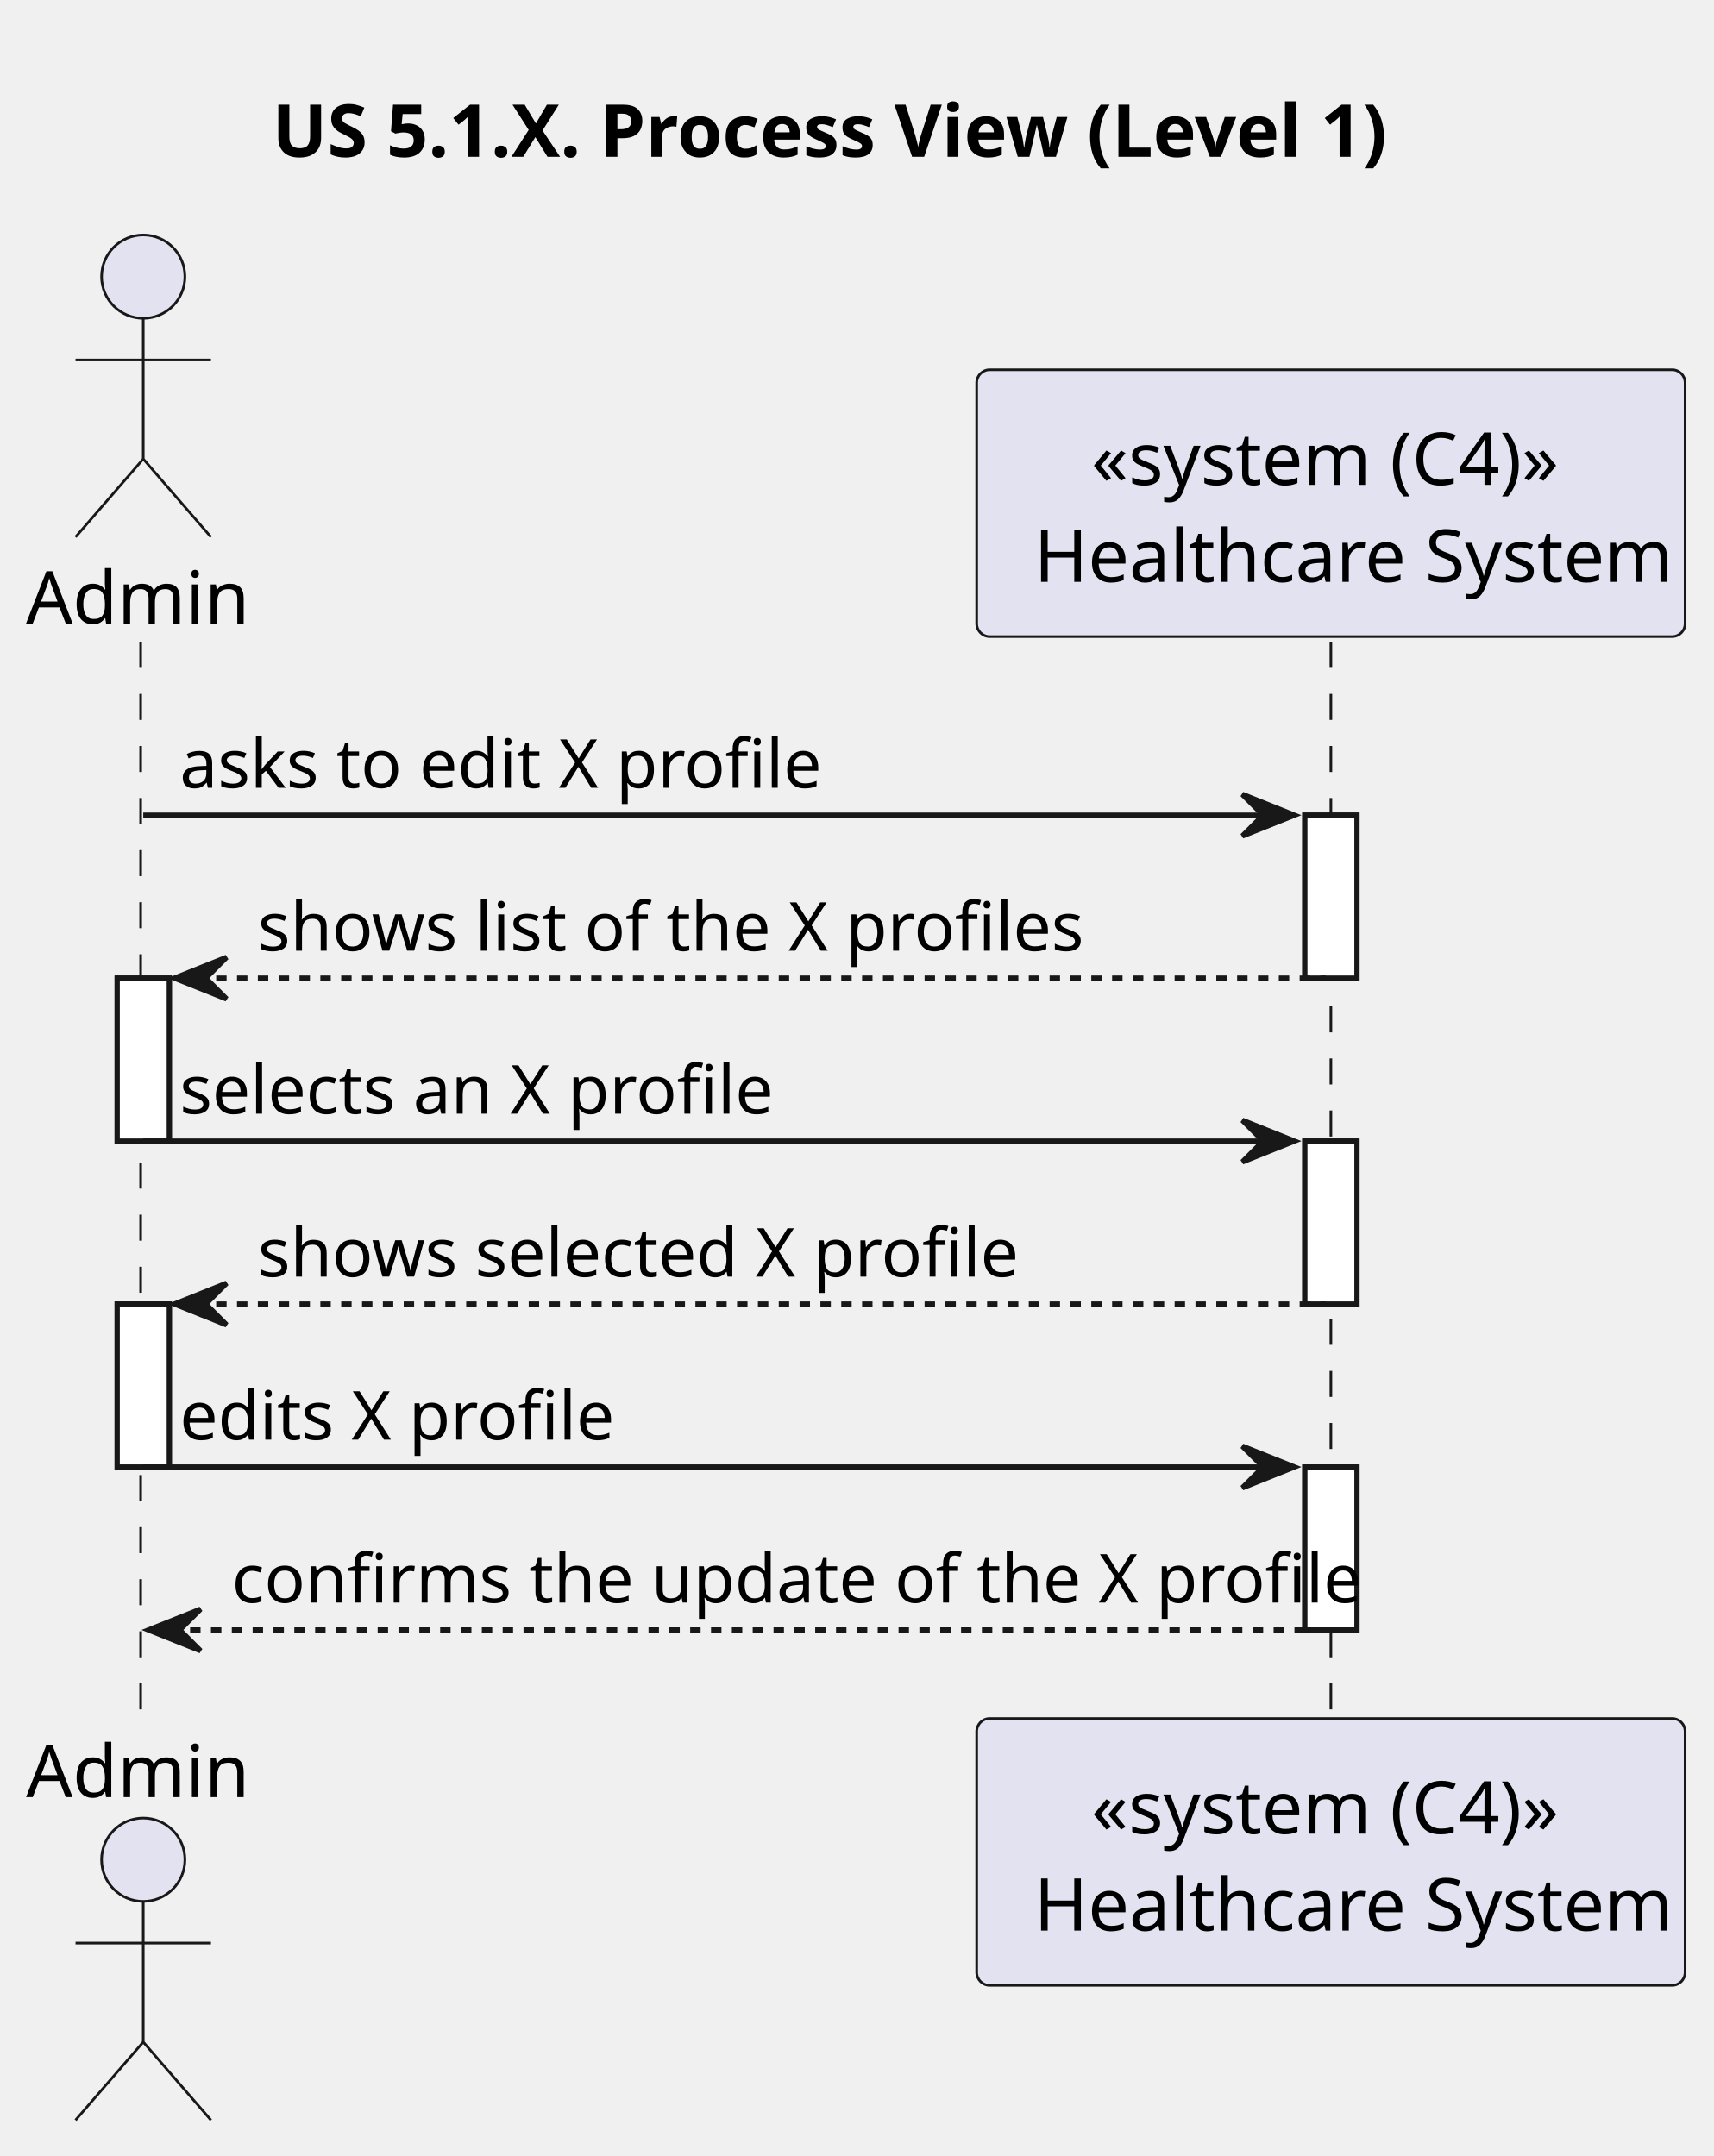
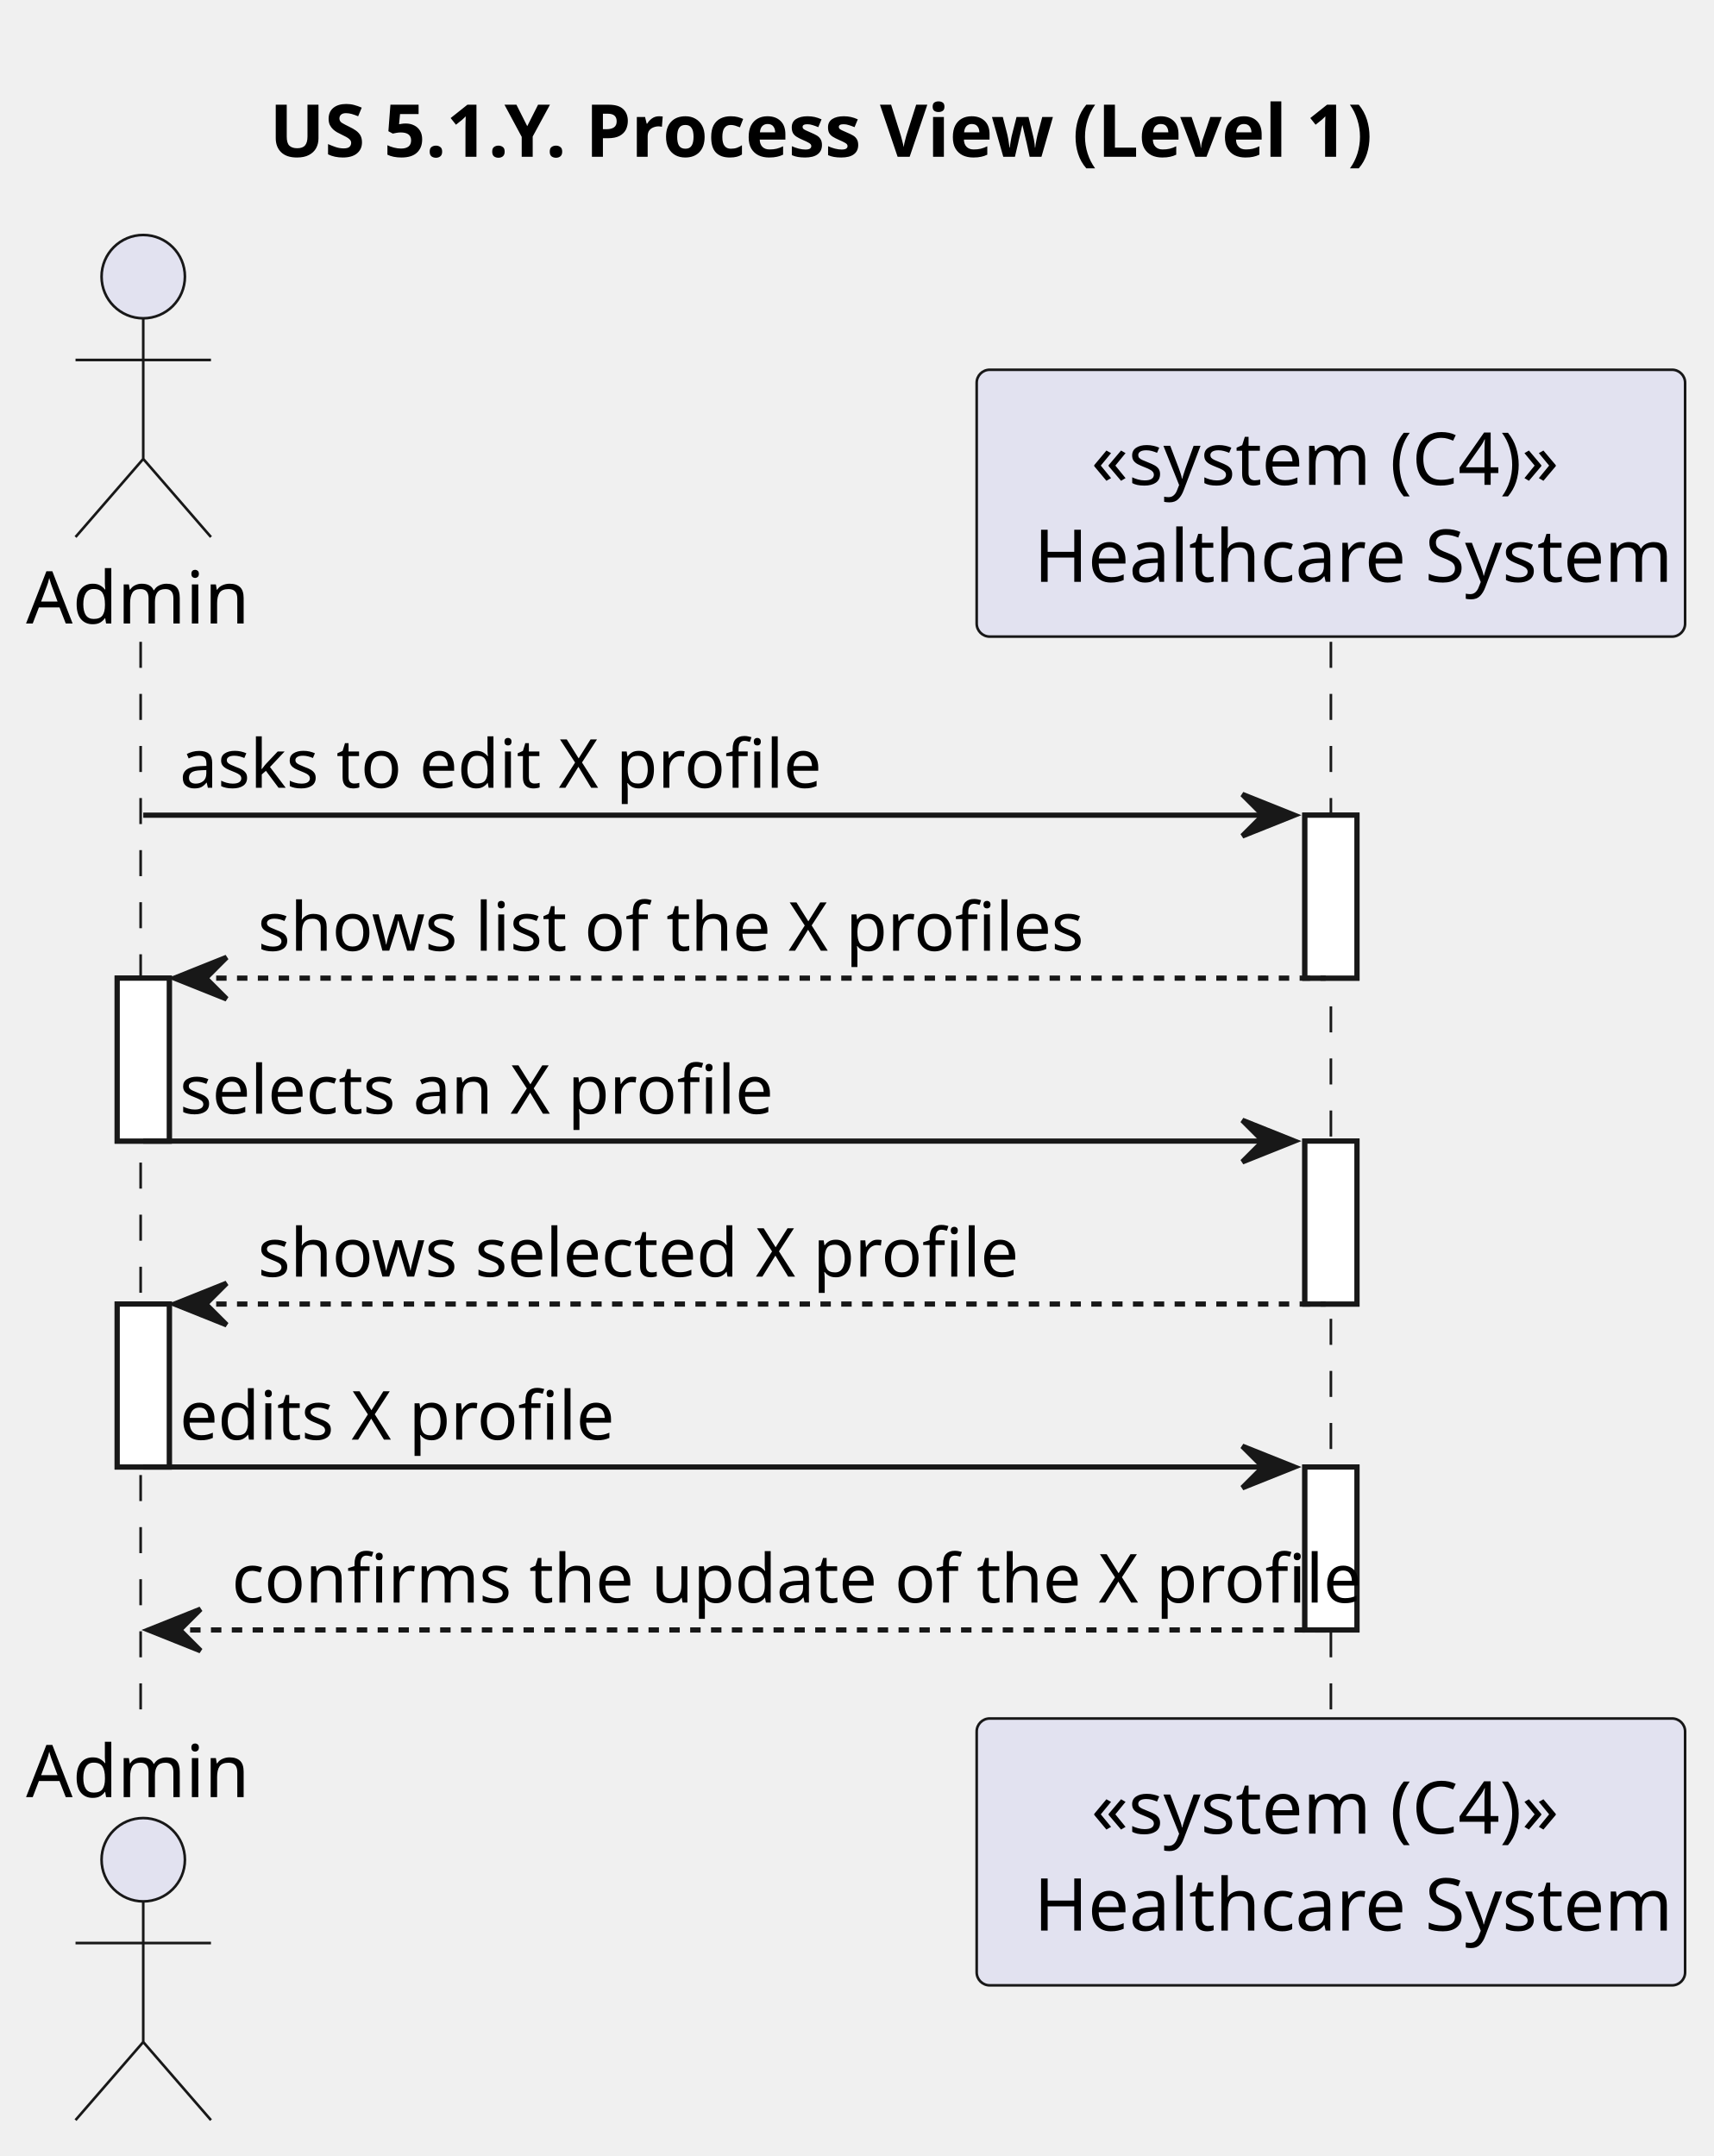
<svg xmlns="http://www.w3.org/2000/svg" contentStyleType="text/css" height="414px" preserveAspectRatio="none" style="width:329px;height:414px;background:#FFFFFF;" version="1.1" viewBox="0 0 329 414" width="329px" zoomAndPan="magnify">
  <defs />
  <g>
-     <text fill="#000000" font-family="sans-serif" font-size="14" font-weight="bold" lengthAdjust="spacing" textLength="223" x="52.25" y="30.107">US 5.1.X. Process View (Level 1)</text>
+     <text fill="#000000" font-family="sans-serif" font-size="14" font-weight="bold" lengthAdjust="spacing" textLength="224" x="51.75" y="30.107">US 5.1.Y. Process View (Level 1)</text>
    <rect fill="#FFFFFF" height="31.291" style="stroke:#181818;stroke-width:1.0;" width="10" x="22.5" y="187.824" />
    <rect fill="#FFFFFF" height="31.291" style="stroke:#181818;stroke-width:1.0;" width="10" x="22.5" y="250.406" />
    <rect fill="#FFFFFF" height="31.291" style="stroke:#181818;stroke-width:1.0;" width="10" x="250.5" y="156.533" />
    <rect fill="#FFFFFF" height="31.291" style="stroke:#181818;stroke-width:1.0;" width="10" x="250.5" y="219.115" />
    <rect fill="#FFFFFF" height="31.291" style="stroke:#181818;stroke-width:1.0;" width="10" x="250.5" y="281.697" />
    <line style="stroke:#181818;stroke-width:0.5;stroke-dasharray:5.0,5.0;" x1="27" x2="27" y1="123.242" y2="330.988" />
    <line style="stroke:#181818;stroke-width:0.5;stroke-dasharray:5.0,5.0;" x1="255.5" x2="255.5" y1="123.242" y2="330.988" />
    <text fill="#000000" font-family="sans-serif" font-size="14" lengthAdjust="spacing" textLength="39" x="5" y="119.728">Admin</text>
    <ellipse cx="27.5" cy="53.121" fill="#E2E2F0" rx="8" ry="8" style="stroke:#181818;stroke-width:0.5;" />
    <path d="M27.5,61.121 L27.5,88.121 M14.5,69.121 L40.5,69.121 M27.5,88.121 L14.5,103.121 M27.5,88.121 L40.5,103.121 " fill="none" style="stroke:#181818;stroke-width:0.5;" />
    <text fill="#000000" font-family="sans-serif" font-size="14" lengthAdjust="spacing" textLength="39" x="5" y="345.096">Admin</text>
    <ellipse cx="27.5" cy="357.109" fill="#E2E2F0" rx="8" ry="8" style="stroke:#181818;stroke-width:0.5;" />
    <path d="M27.5,365.109 L27.5,392.109 M14.5,373.109 L40.5,373.109 M27.5,392.109 L14.5,407.109 M27.5,392.109 L40.5,407.109 " fill="none" style="stroke:#181818;stroke-width:0.5;" />
    <rect fill="#E2E2F0" height="51.242" rx="2.5" ry="2.5" style="stroke:#181818;stroke-width:0.5;" width="136" x="187.5" y="71" />
    <text fill="#000000" font-family="sans-serif" font-size="14" lengthAdjust="spacing" textLength="92" x="209.5" y="93.107">«system (C4)»</text>
    <text fill="#000000" font-family="sans-serif" font-size="14" lengthAdjust="spacing" textLength="118" x="198.5" y="111.728">Healthcare System</text>
    <rect fill="#E2E2F0" height="51.242" rx="2.5" ry="2.5" style="stroke:#181818;stroke-width:0.5;" width="136" x="187.5" y="329.988" />
    <text fill="#000000" font-family="sans-serif" font-size="14" lengthAdjust="spacing" textLength="92" x="209.5" y="352.096">«system (C4)»</text>
    <text fill="#000000" font-family="sans-serif" font-size="14" lengthAdjust="spacing" textLength="118" x="198.5" y="370.717">Healthcare System</text>
    <rect fill="#FFFFFF" height="31.291" style="stroke:#181818;stroke-width:1.0;" width="10" x="22.5" y="187.824" />
    <rect fill="#FFFFFF" height="31.291" style="stroke:#181818;stroke-width:1.0;" width="10" x="22.5" y="250.406" />
    <rect fill="#FFFFFF" height="31.291" style="stroke:#181818;stroke-width:1.0;" width="10" x="250.5" y="156.533" />
    <rect fill="#FFFFFF" height="31.291" style="stroke:#181818;stroke-width:1.0;" width="10" x="250.5" y="219.115" />
    <rect fill="#FFFFFF" height="31.291" style="stroke:#181818;stroke-width:1.0;" width="10" x="250.5" y="281.697" />
    <polygon fill="#181818" points="238.5,152.533,248.5,156.533,238.5,160.533,242.5,156.533" style="stroke:#181818;stroke-width:1.0;" />
    <line style="stroke:#181818;stroke-width:1.0;" x1="27.5" x2="244.5" y1="156.533" y2="156.533" />
    <text fill="#000000" font-family="sans-serif" font-size="13" lengthAdjust="spacing" textLength="117" x="34.5" y="151.27">asks to edit X profile</text>
    <polygon fill="#181818" points="43.5,183.824,33.5,187.824,43.5,191.824,39.5,187.824" style="stroke:#181818;stroke-width:1.0;" />
    <line style="stroke:#181818;stroke-width:1.0;stroke-dasharray:2.0,2.0;" x1="37.5" x2="254.5" y1="187.824" y2="187.824" />
    <text fill="#000000" font-family="sans-serif" font-size="13" lengthAdjust="spacing" textLength="150" x="49.5" y="182.561">shows list of the X profiles</text>
    <polygon fill="#181818" points="238.5,215.115,248.5,219.115,238.5,223.115,242.5,219.115" style="stroke:#181818;stroke-width:1.0;" />
    <line style="stroke:#181818;stroke-width:1.0;" x1="27.5" x2="244.5" y1="219.115" y2="219.115" />
    <text fill="#000000" font-family="sans-serif" font-size="13" lengthAdjust="spacing" textLength="109" x="34.5" y="213.852">selects an X profile</text>
    <polygon fill="#181818" points="43.5,246.406,33.5,250.406,43.5,254.406,39.5,250.406" style="stroke:#181818;stroke-width:1.0;" />
    <line style="stroke:#181818;stroke-width:1.0;stroke-dasharray:2.0,2.0;" x1="37.5" x2="254.5" y1="250.406" y2="250.406" />
    <text fill="#000000" font-family="sans-serif" font-size="13" lengthAdjust="spacing" textLength="139" x="49.5" y="245.144">shows selected X profile</text>
    <polygon fill="#181818" points="238.5,277.697,248.5,281.697,238.5,285.697,242.5,281.697" style="stroke:#181818;stroke-width:1.0;" />
    <line style="stroke:#181818;stroke-width:1.0;" x1="27.5" x2="244.5" y1="281.697" y2="281.697" />
    <text fill="#000000" font-family="sans-serif" font-size="13" lengthAdjust="spacing" textLength="77" x="34.5" y="276.435">edits X profile</text>
    <polygon fill="#181818" points="38.5,308.988,28.5,312.988,38.5,316.988,34.5,312.988" style="stroke:#181818;stroke-width:1.0;" />
    <line style="stroke:#181818;stroke-width:1.0;stroke-dasharray:2.0,2.0;" x1="32.5" x2="254.5" y1="312.988" y2="312.988" />
    <text fill="#000000" font-family="sans-serif" font-size="13" lengthAdjust="spacing" textLength="199" x="44.5" y="307.726">confirms the update of the X profile</text>
  </g>
</svg>
